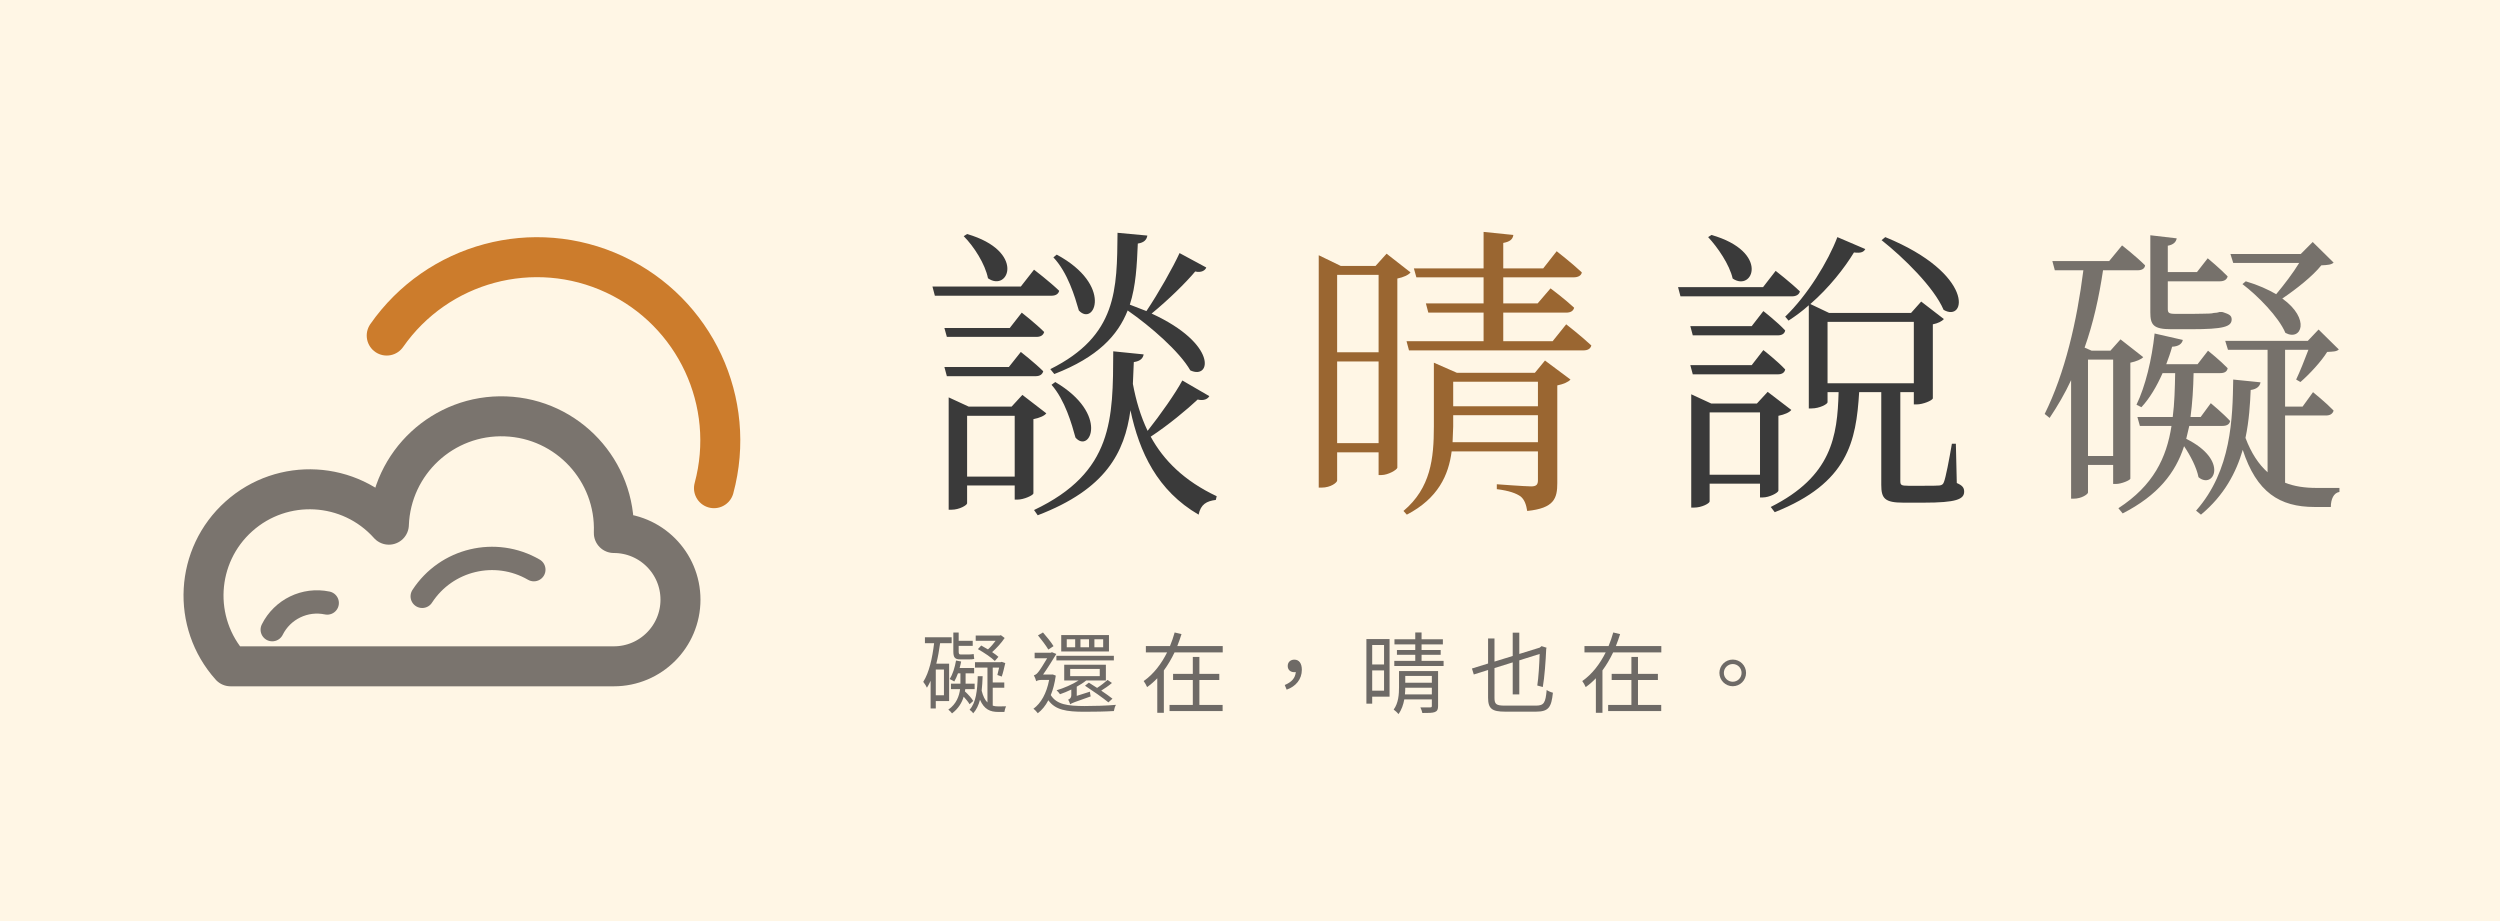
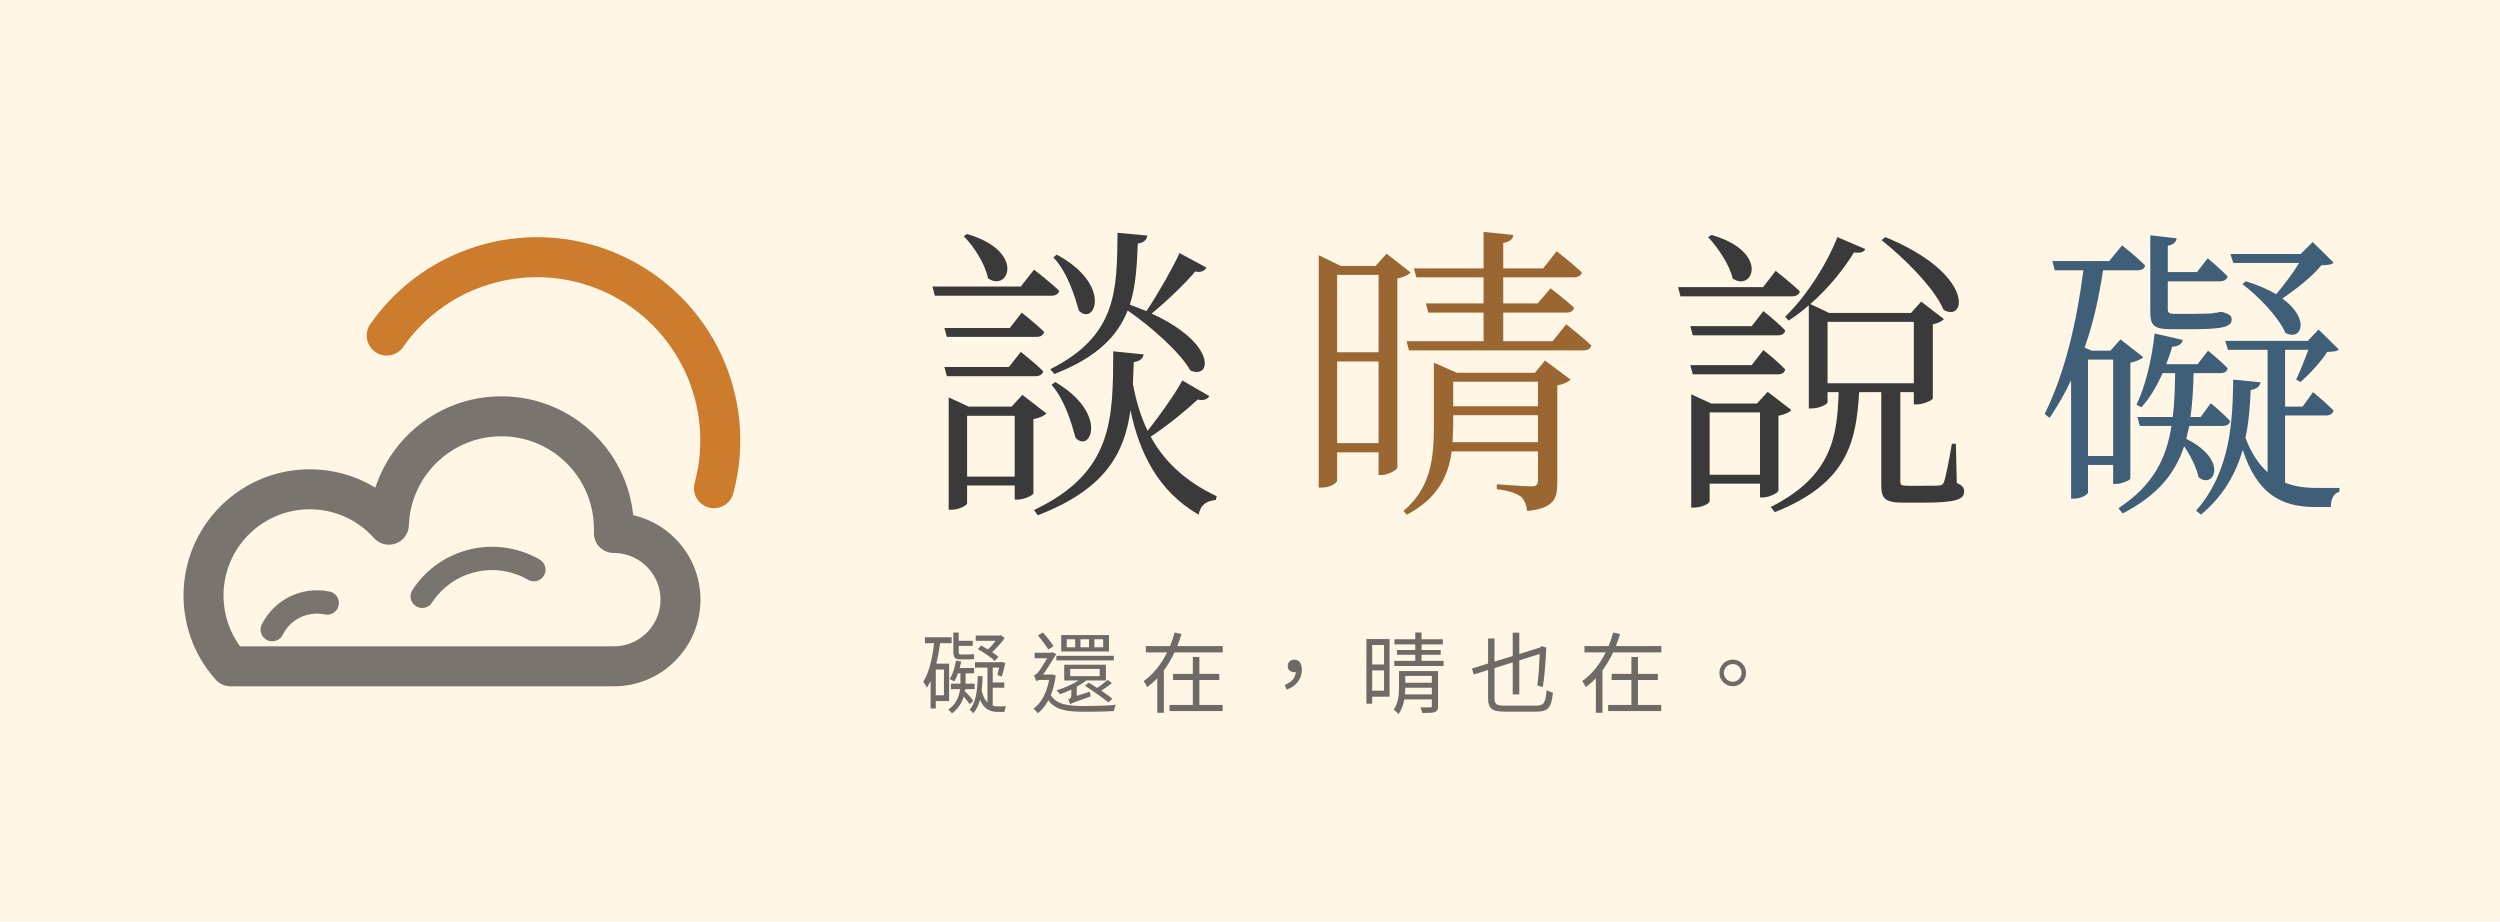
<svg xmlns="http://www.w3.org/2000/svg" width="1140" height="420" viewBox="0 0 1140 420">
  <rect width="1140" height="420" fill="#FFF6E5" />
  <g data-layer="sym">
    <g transform="translate(210 210) scale(0.7598346) translate(-18.0 3.5)">
      <g data-layer="a">
        <path d="M -120 120 H 110 A 40 40 0 0 0 110 40 A 67.5 67.5 0 0 0 -25 35 A 55 55 0 0 0 -120 120 Z" fill="none" stroke="#7A746E" stroke-width="24" stroke-linecap="round" stroke-linejoin="round" />
        <path d="M -5 78 A 50 50 0 0 1 62 62" fill="none" stroke="#7A746E" stroke-width="14" stroke-linecap="round" stroke-linejoin="round" opacity="1" />
        <path d="M -95 98 A 30 30 0 0 1 -62 82" fill="none" stroke="#7A746E" stroke-width="14" stroke-linecap="round" stroke-linejoin="round" opacity="1" />
      </g>
      <g data-layer="q">
        <path d="M -26.3 -78.5 A 110 110 0 0 1 170.1 13.1" fill="none" stroke="#CC7C2C" stroke-width="24" stroke-linecap="round" stroke-linejoin="round" />
      </g>
    </g>
  </g>
  <g data-layer="txt">
    <text x="420.0" y="223.2" font-family="Noto Serif CJK TC" font-size="140" fill="#3A3A3A">談</text>
    <text x="590.0" y="223.2" font-family="Noto Serif CJK TC" font-size="140" fill="#9A6631">晴</text>
    <text x="760.0" y="223.2" font-family="Noto Serif CJK TC" font-size="140" fill="#3A3A3A">說</text>
-     <text x="930.0" y="223.2" font-family="Noto Serif CJK TC" font-size="140" fill="#76716B">礙</text>
+     <text x="930.0" y="223.2" font-family="Noto Serif CJK TC" font-size="140" fill="#3F5E78">礙</text>
  </g>
  <g data-layer="sub">
    <text x="420.0" y="322" font-family="Noto Sans CJK TC" font-size="40" fill="#6E6A66">礙</text>
    <text x="470.0" y="322" font-family="Noto Sans CJK TC" font-size="40" fill="#6E6A66">還</text>
    <text x="520.0" y="322" font-family="Noto Sans CJK TC" font-size="40" fill="#6E6A66">在</text>
    <text x="570.0" y="322" font-family="Noto Sans CJK TC" font-size="40" fill="#6E6A66">，</text>
    <text x="620.0" y="322" font-family="Noto Sans CJK TC" font-size="40" fill="#6E6A66">晴</text>
    <text x="670.0" y="322" font-family="Noto Sans CJK TC" font-size="40" fill="#6E6A66">也</text>
    <text x="720.0" y="322" font-family="Noto Sans CJK TC" font-size="40" fill="#6E6A66">在</text>
    <text x="770.0" y="322" font-family="Noto Sans CJK TC" font-size="40" fill="#6E6A66">。</text>
  </g>
</svg>
